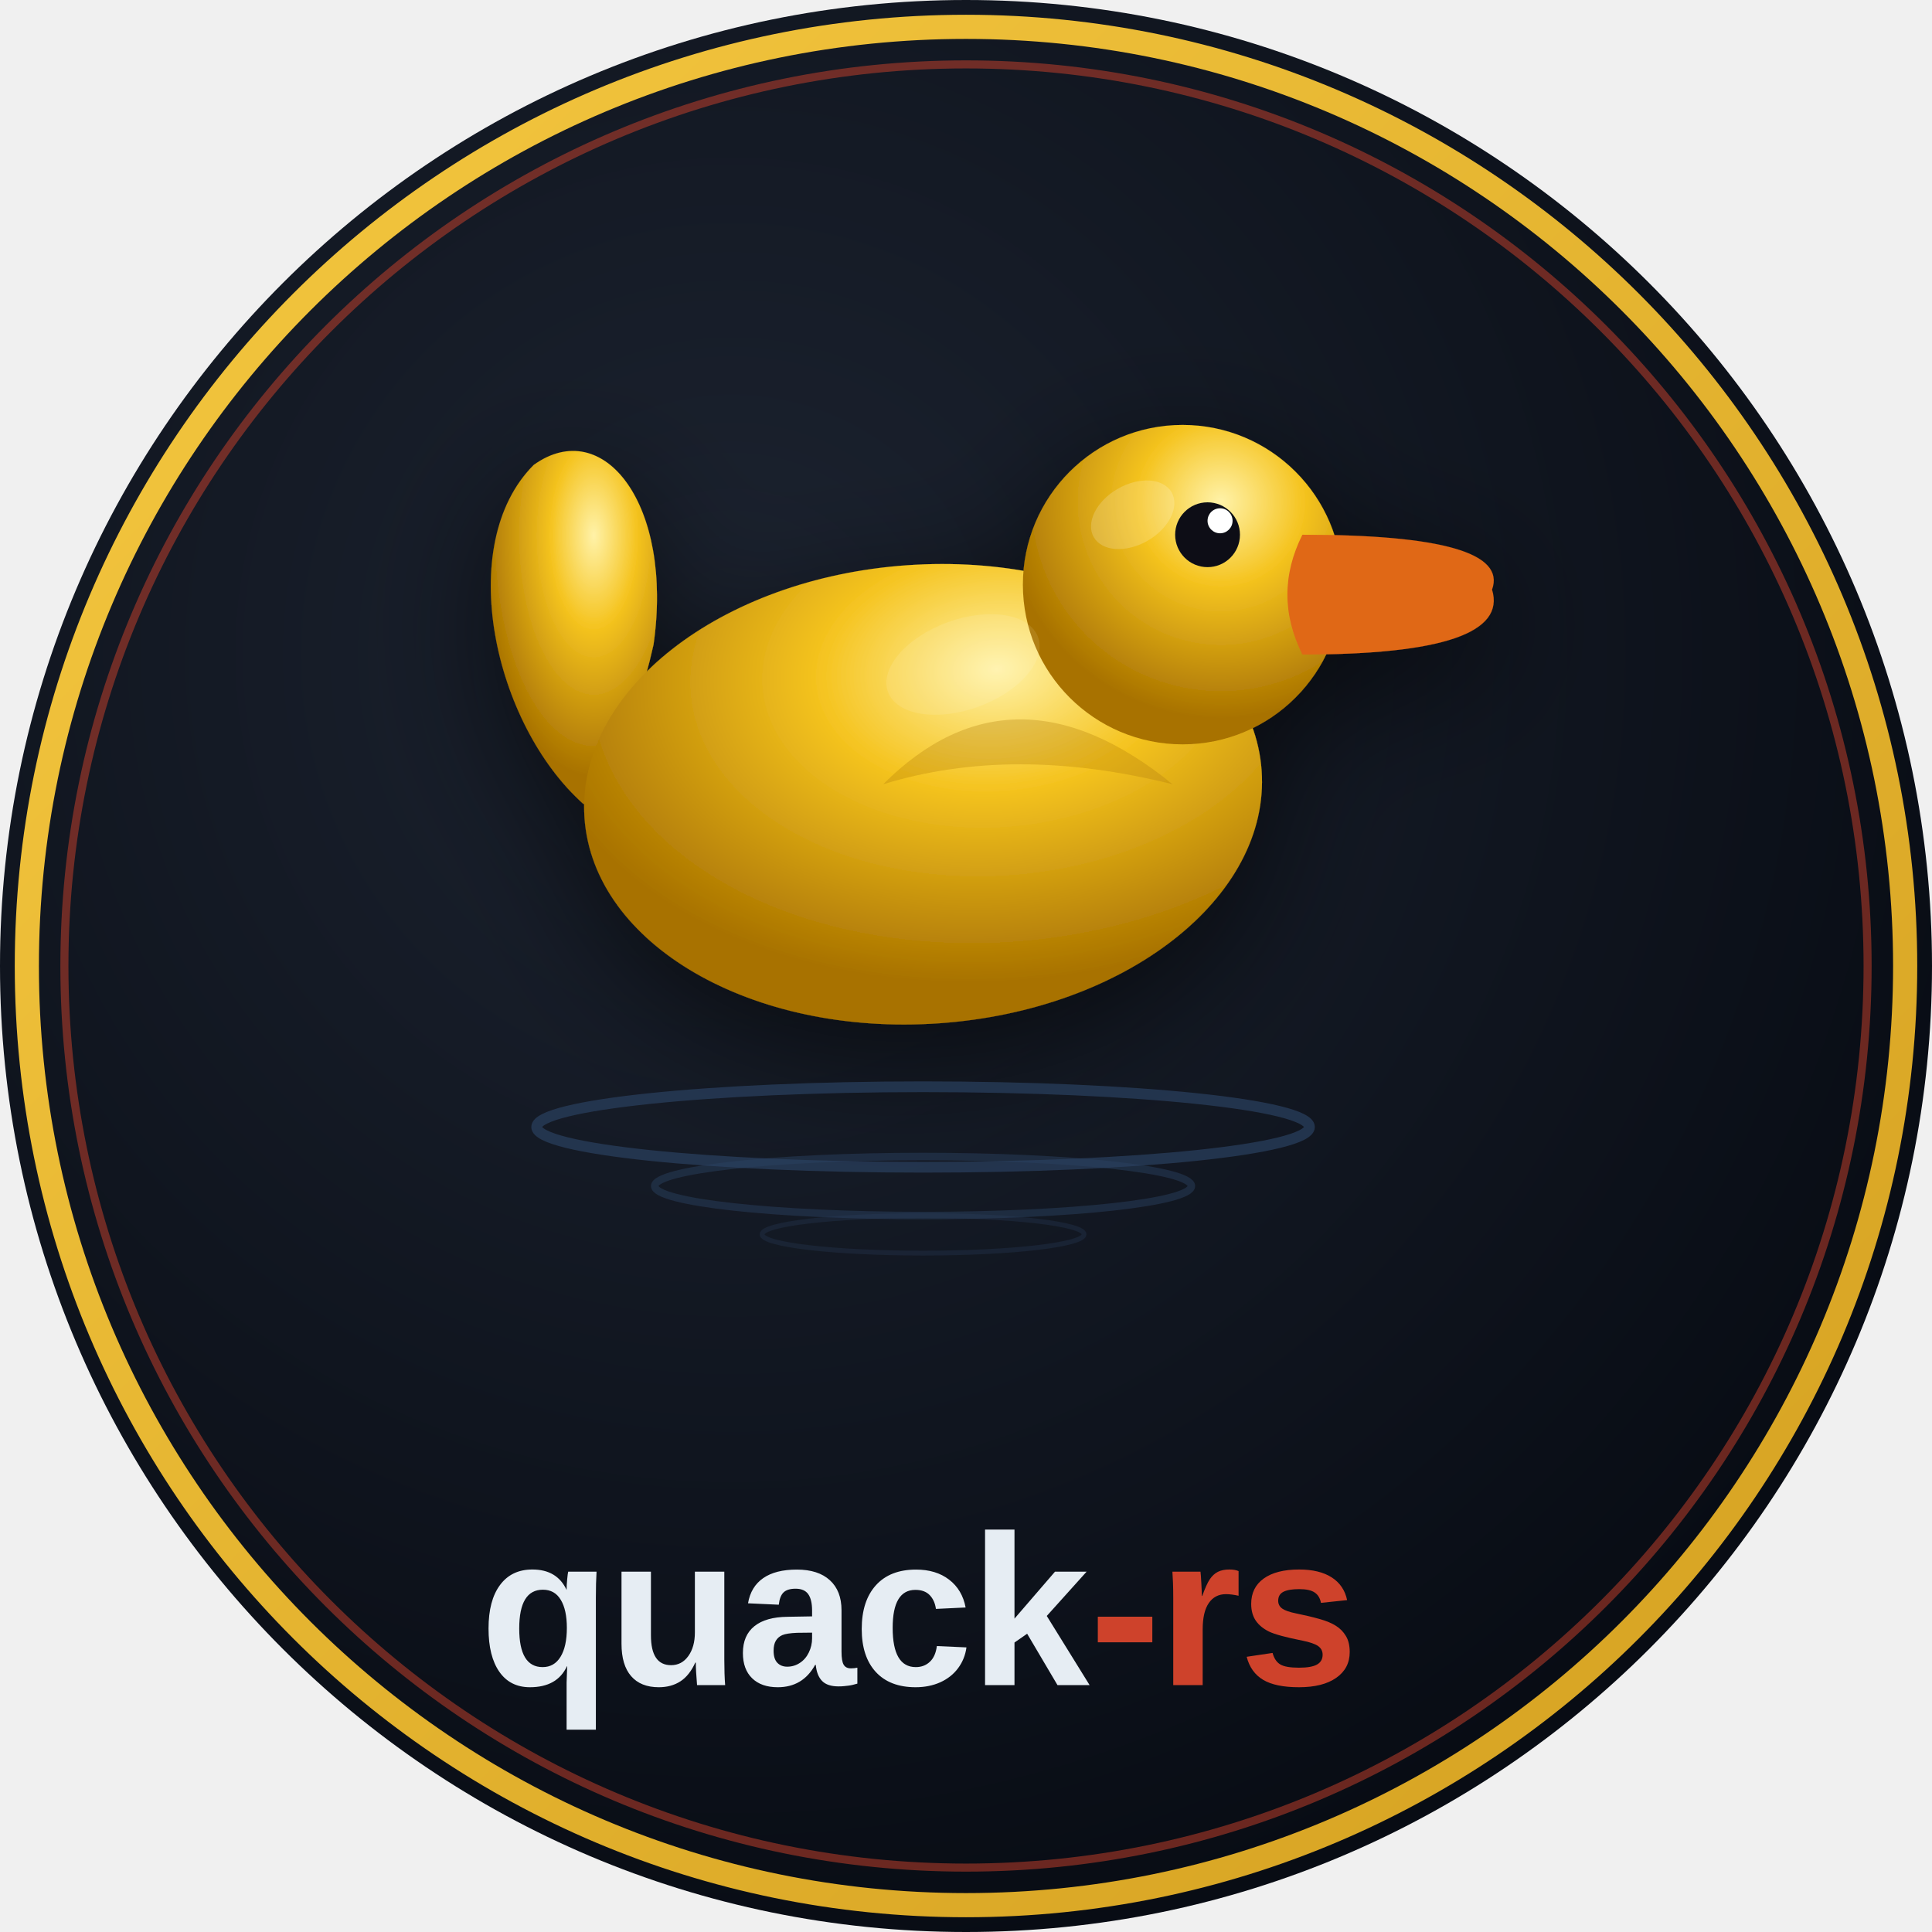
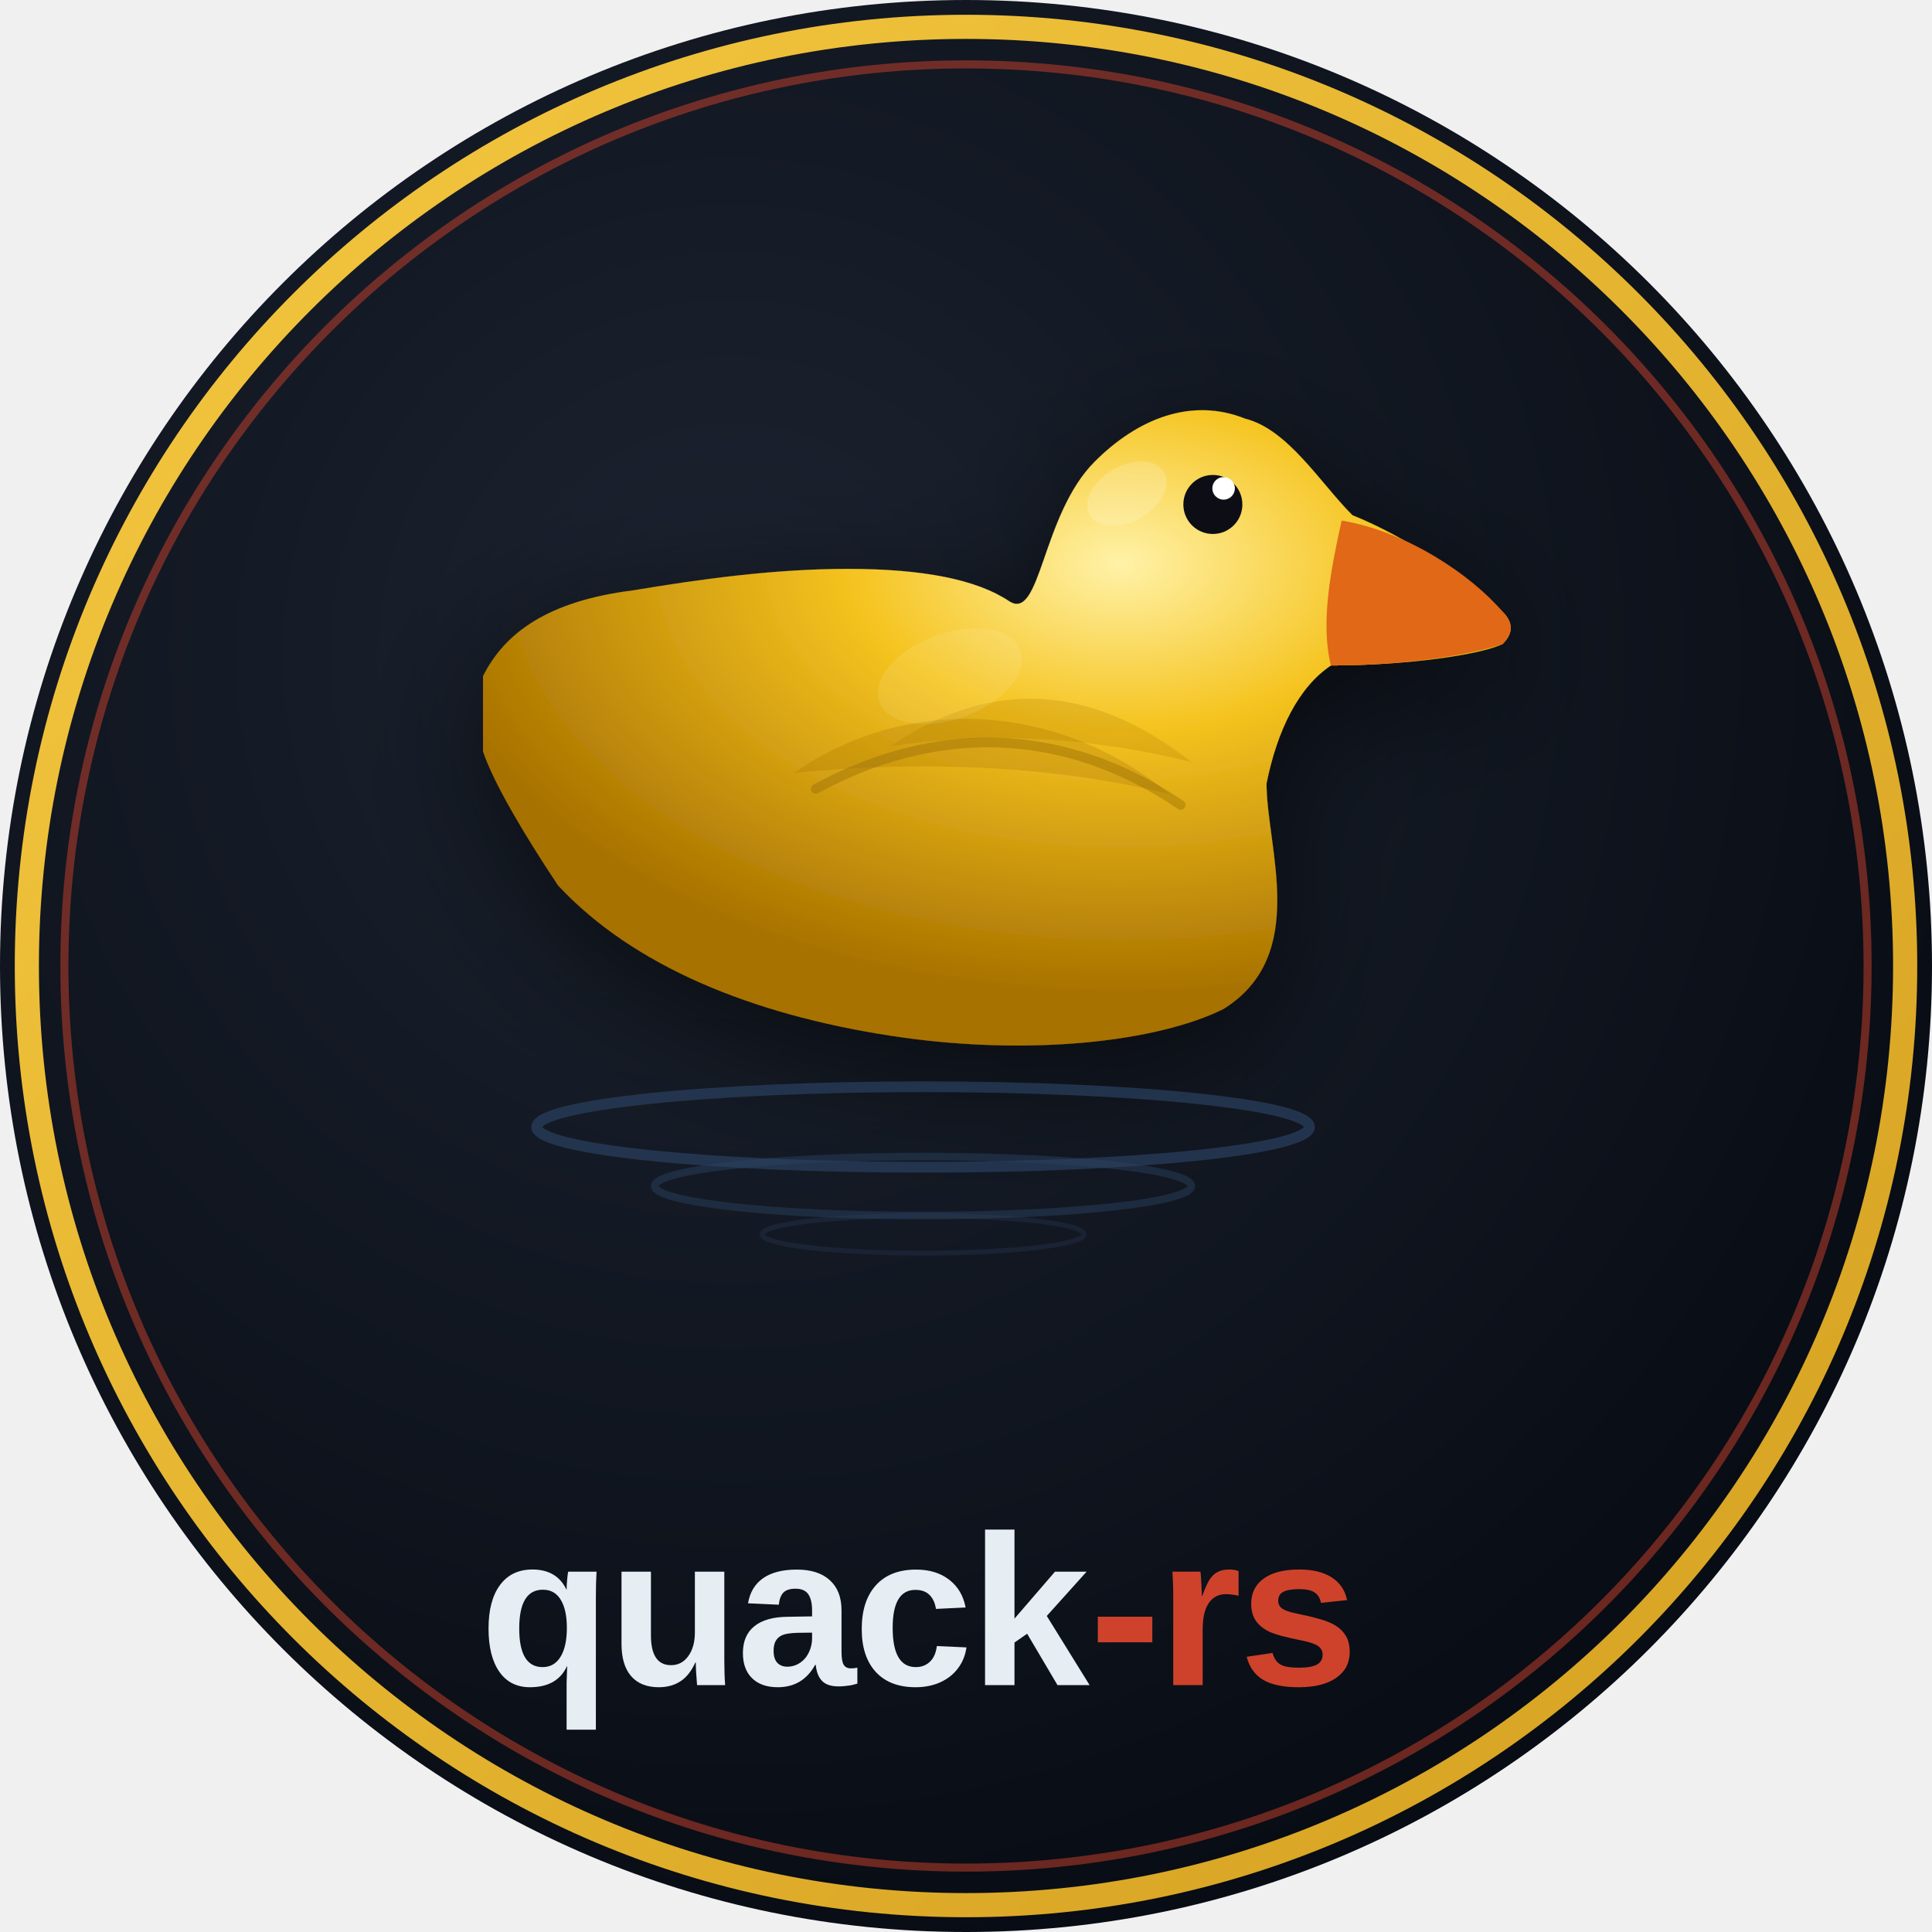
<svg xmlns="http://www.w3.org/2000/svg" viewBox="0 0 360 360" width="360" height="360">
  <defs>
    <radialGradient id="bgr" cx="38%" cy="34%" r="68%">
      <stop offset="0%" stop-color="#1C2330" />
      <stop offset="100%" stop-color="#080C14" />
    </radialGradient>
    <radialGradient id="dg" cx="62%" cy="24%" r="68%">
      <stop offset="0%" stop-color="#FFF2A8" />
      <stop offset="38%" stop-color="#F5C420" />
      <stop offset="100%" stop-color="#A87200" />
    </radialGradient>
    <linearGradient id="ring1" x1="0%" y1="0%" x2="100%" y2="100%">
      <stop offset="0%" stop-color="#F5C840" />
      <stop offset="100%" stop-color="#D4A020" />
    </linearGradient>
    <filter id="ds" x="-30%" y="-30%" width="180%" height="180%">
      <feDropShadow dx="0" dy="6" stdDeviation="12" flood-color="#000" flood-opacity="0.60" />
    </filter>
    <clipPath id="circ">
      <circle cx="180" cy="180" r="179" />
    </clipPath>
  </defs>
  <circle cx="180" cy="180" r="180" fill="url(#bgr)" />
  <circle cx="180" cy="180" r="175" fill="none" stroke="url(#ring1)" stroke-width="4.5" />
  <circle cx="180" cy="180" r="168" fill="none" stroke="#CE422B" stroke-width="1.5" opacity="0.5" />
  <g clip-path="url(#circ)">
    <g filter="url(#ds)">
-       <path d="M 108.76,149.86 C 92.02,134.98   84.58,101.50   99.46,86.62 C 112.48,77.32   125.50,94.06   121.78,120.10 C 118.06,136.84   112.48,145.21   108.76,149.86 Z" fill="url(#dg)" stroke="none" />
-       <ellipse cx="172.00" cy="148.00" rx="63.24" ry="42.78" transform="rotate(-4,172.00,148.00)" fill="url(#dg)" stroke="none" />
-       <circle cx="220.36" cy="108.94" r="29.76" fill="url(#dg)" stroke="none" />
-       <path d="M 164.56,146.14 Q 188.74,121.96 218.50,146.14 Q 188.74,138.70 164.56,146.14 Z" fill="#A87200" opacity="0.28" stroke="none" />
-       <path d="M 242.68,99.64 Q 281.74,99.64 278.02,109.87 Q 281.74,121.96 242.68,121.96 Q 237.10,110.80 242.68,99.64 Z" fill="#E06818" stroke="none" />
-       <circle cx="225.01" cy="99.64" r="6.04" fill="#0D1117" stroke="none" />
-       <circle cx="227.34" cy="97.04" r="2.33" fill="white" stroke="none" />
-       <ellipse cx="211.06" cy="95.92" rx="8.37" ry="5.58" transform="rotate(-30,211.06,95.92)" fill="white" opacity="0.18" stroke="none" />
-       <ellipse cx="179.44" cy="123.82" rx="14.88" ry="8.37" transform="rotate(-20,179.44,123.82)" fill="white" opacity="0.10" stroke="none" />
+       <g transform="translate(62,40)">
+         <path d="           M 28,86           C 32,78  40,72  56,70           C 68,68  82,66  96,66           C 110,66 120,68 126,72           C 132,76 132,56 142,46           C 150,38 160,34 170,38           C 178,40 184,50 190,56           C 200,60 212,68 218,74           C 220,76 220,78 218,80           C 214,82 200,84 186,84           C 180,88 176,96 174,106           C 174,118 182,138 166,148           C 154,154 130,157 104,153           C 78,149  56,140  42,125           C 36,116  30,106  28,100           C 28,96   28,92   28,86           Z         " fill="url(#dg)" stroke="none" />
+         <path d="           M 186,84           C 184,76 186,66 188,57           C 200,59 212,67 218,74           C 220,76 220,78 218,80           C 212,82 200,84 186,84           Z         " fill="#E06818" stroke="none" />
+         <path d="M 86,104 C 106,90 134,90 156,108 C 132,102 106,102 86,104 Z" fill="#A87200" opacity="0.28" stroke="none" />
+         <path d="M 104,99 Q 132,80 160,102 Q 132,95 104,99 Z" fill="#A87200" opacity="0.22" stroke="none" />
+         <path d="M 90,107 C 112,95 136,95 158,110" fill="none" stroke="#8A6000" stroke-width="1.8" stroke-linecap="round" opacity="0.35" />
+         <circle cx="164" cy="54" r="5.5" fill="#0D1117" stroke="none" />
+         <circle cx="166" cy="51" r="2.1" fill="white" stroke="none" />
+         <ellipse cx="148" cy="52" rx="8" ry="5.2" transform="rotate(-30,148,52)" fill="white" opacity="0.18" stroke="none" />
+         <ellipse cx="115" cy="86" rx="14" ry="8" transform="rotate(-20,115,86)" fill="white" opacity="0.10" stroke="none" />
+       </g>
    </g>
  </g>
  <ellipse cx="172" cy="210" rx="72" ry="7.5" fill="none" stroke="#2A4060" stroke-width="2.0" opacity="0.70" />
  <ellipse cx="172" cy="221" rx="50" ry="5.5" fill="none" stroke="#2A4060" stroke-width="1.4" opacity="0.48" />
  <ellipse cx="172" cy="230" rx="30" ry="3.5" fill="none" stroke="#2A4060" stroke-width="0.9" opacity="0.28" />
  <text x="203" y="314" font-family="'Liberation Sans', Arial, sans-serif" font-size="40" font-weight="700" letter-spacing="-0.5" text-anchor="end" fill="#E6EDF3">quack</text>
  <text x="203" y="314" font-family="'Liberation Sans', Arial, sans-serif" font-size="40" font-weight="700" letter-spacing="-0.5" text-anchor="start" fill="#CE422B">-rs</text>
</svg>
